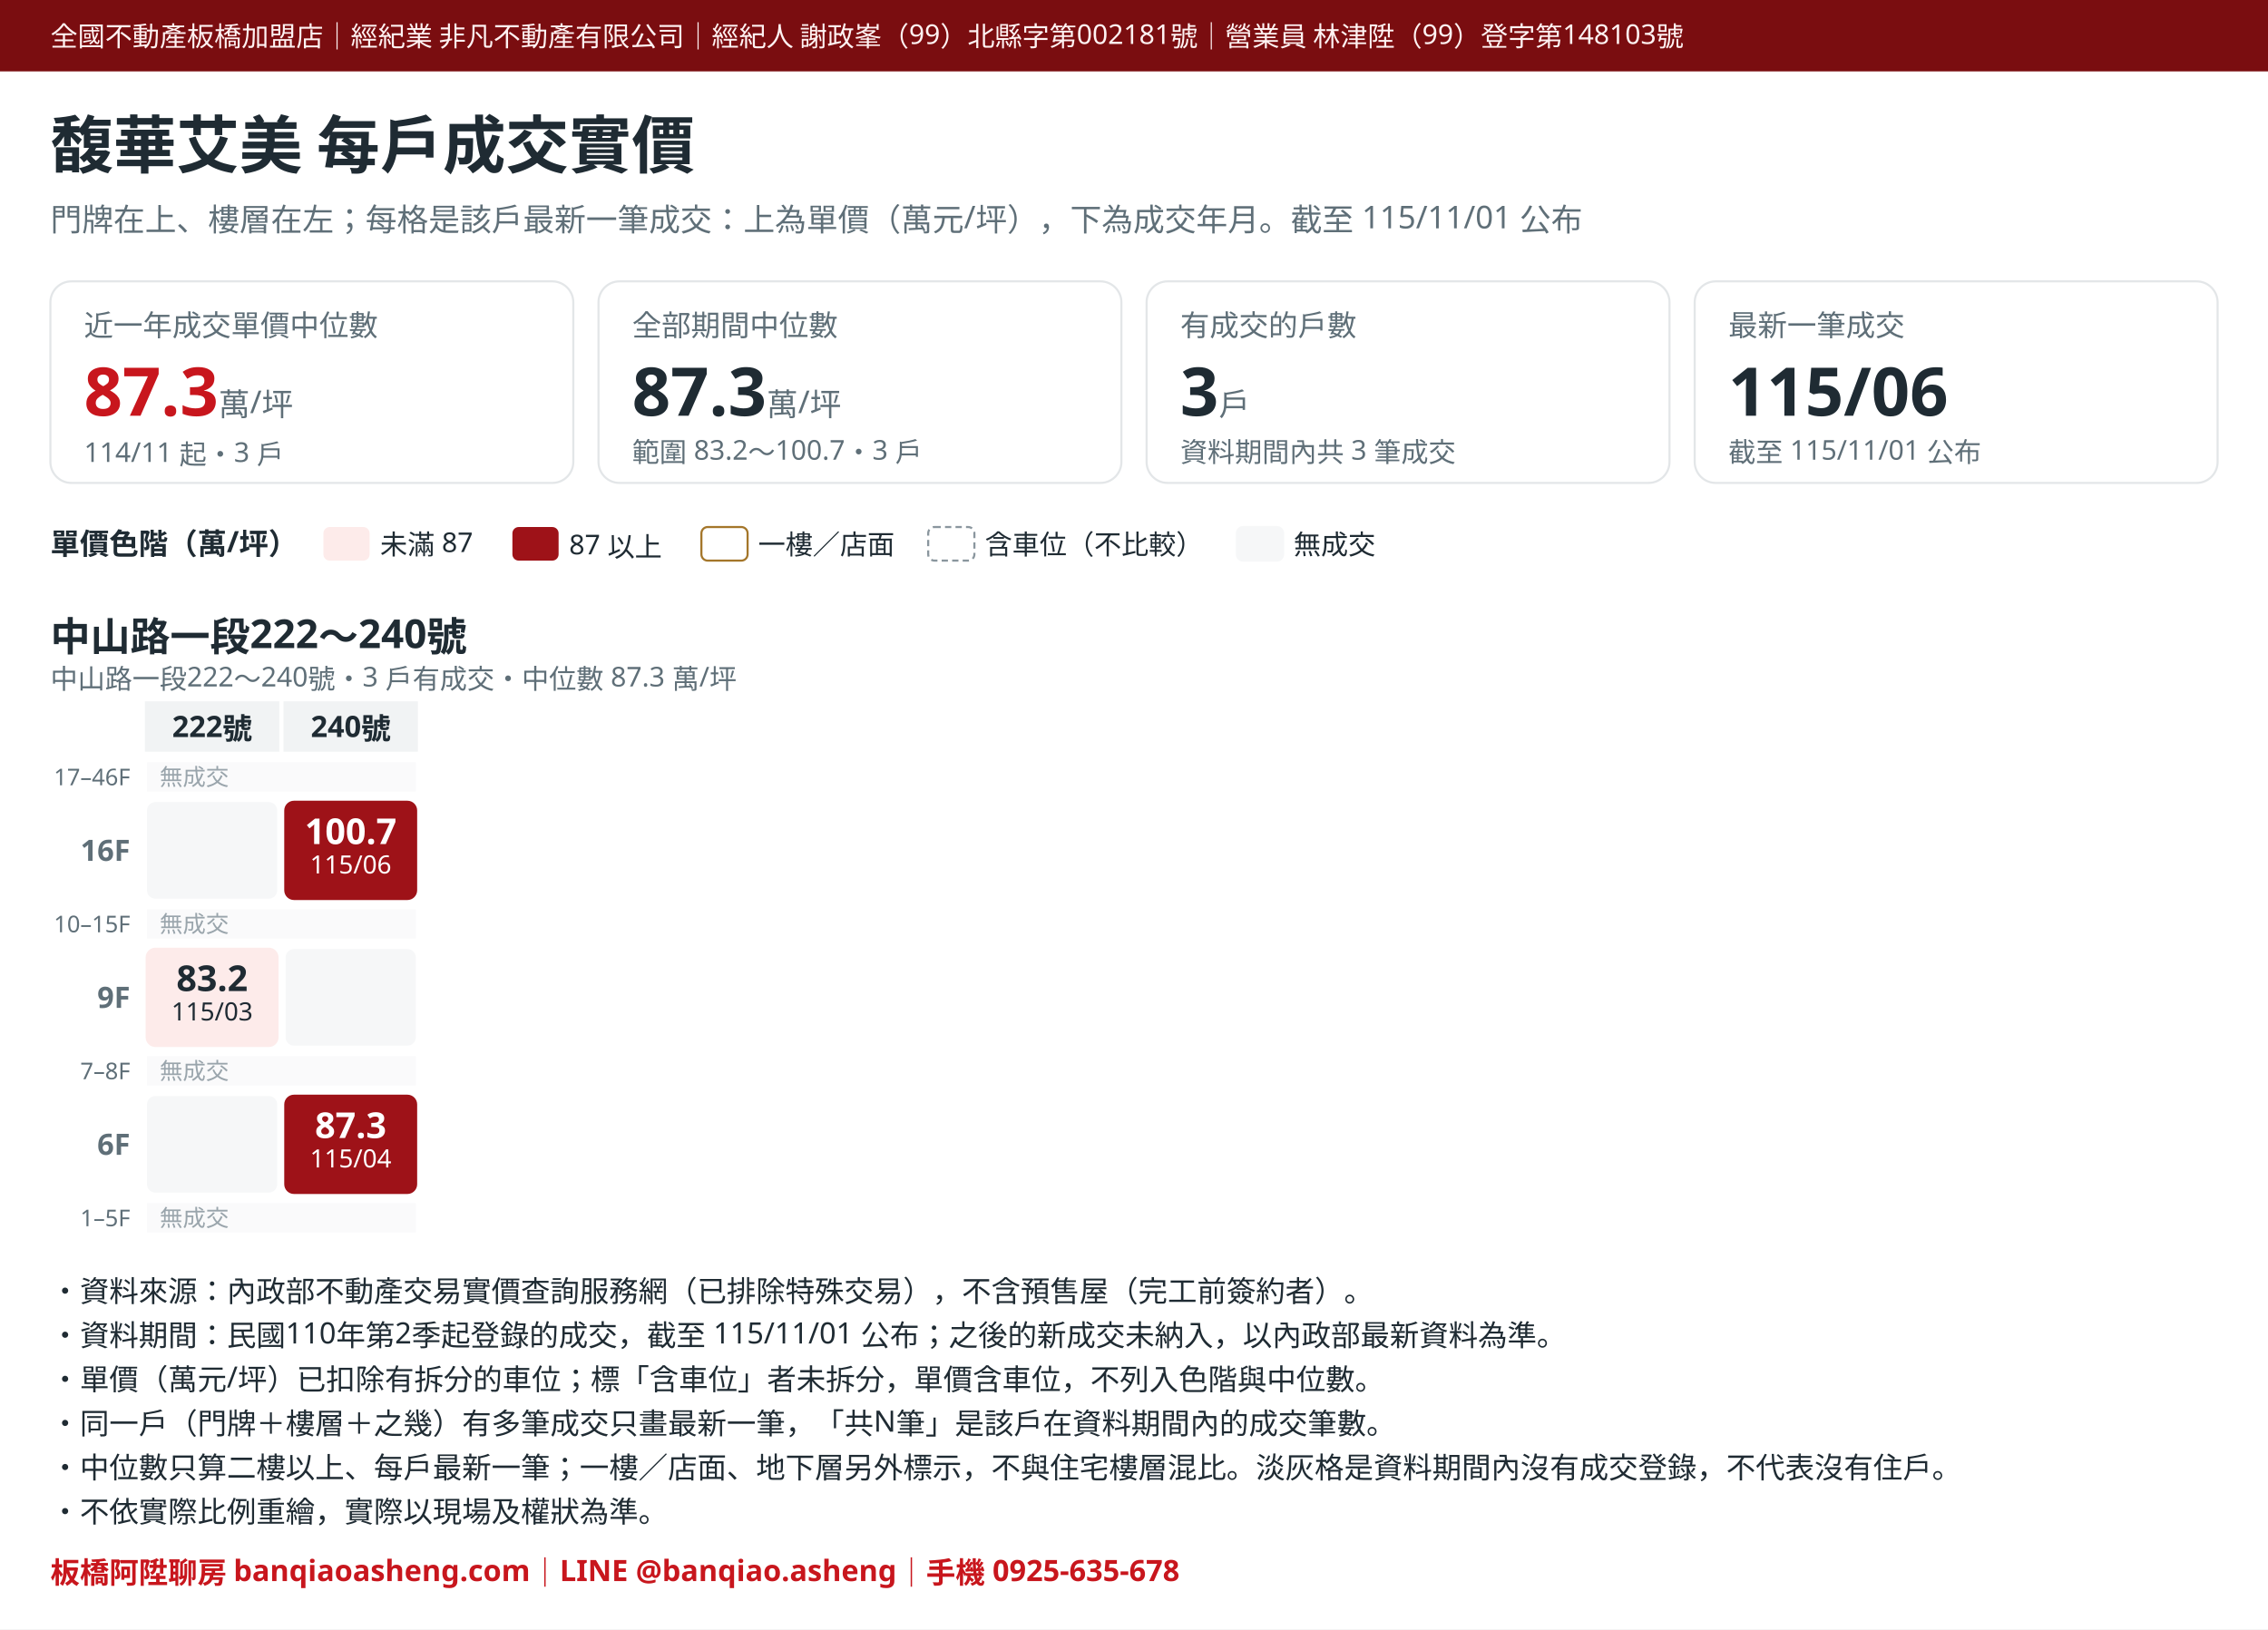
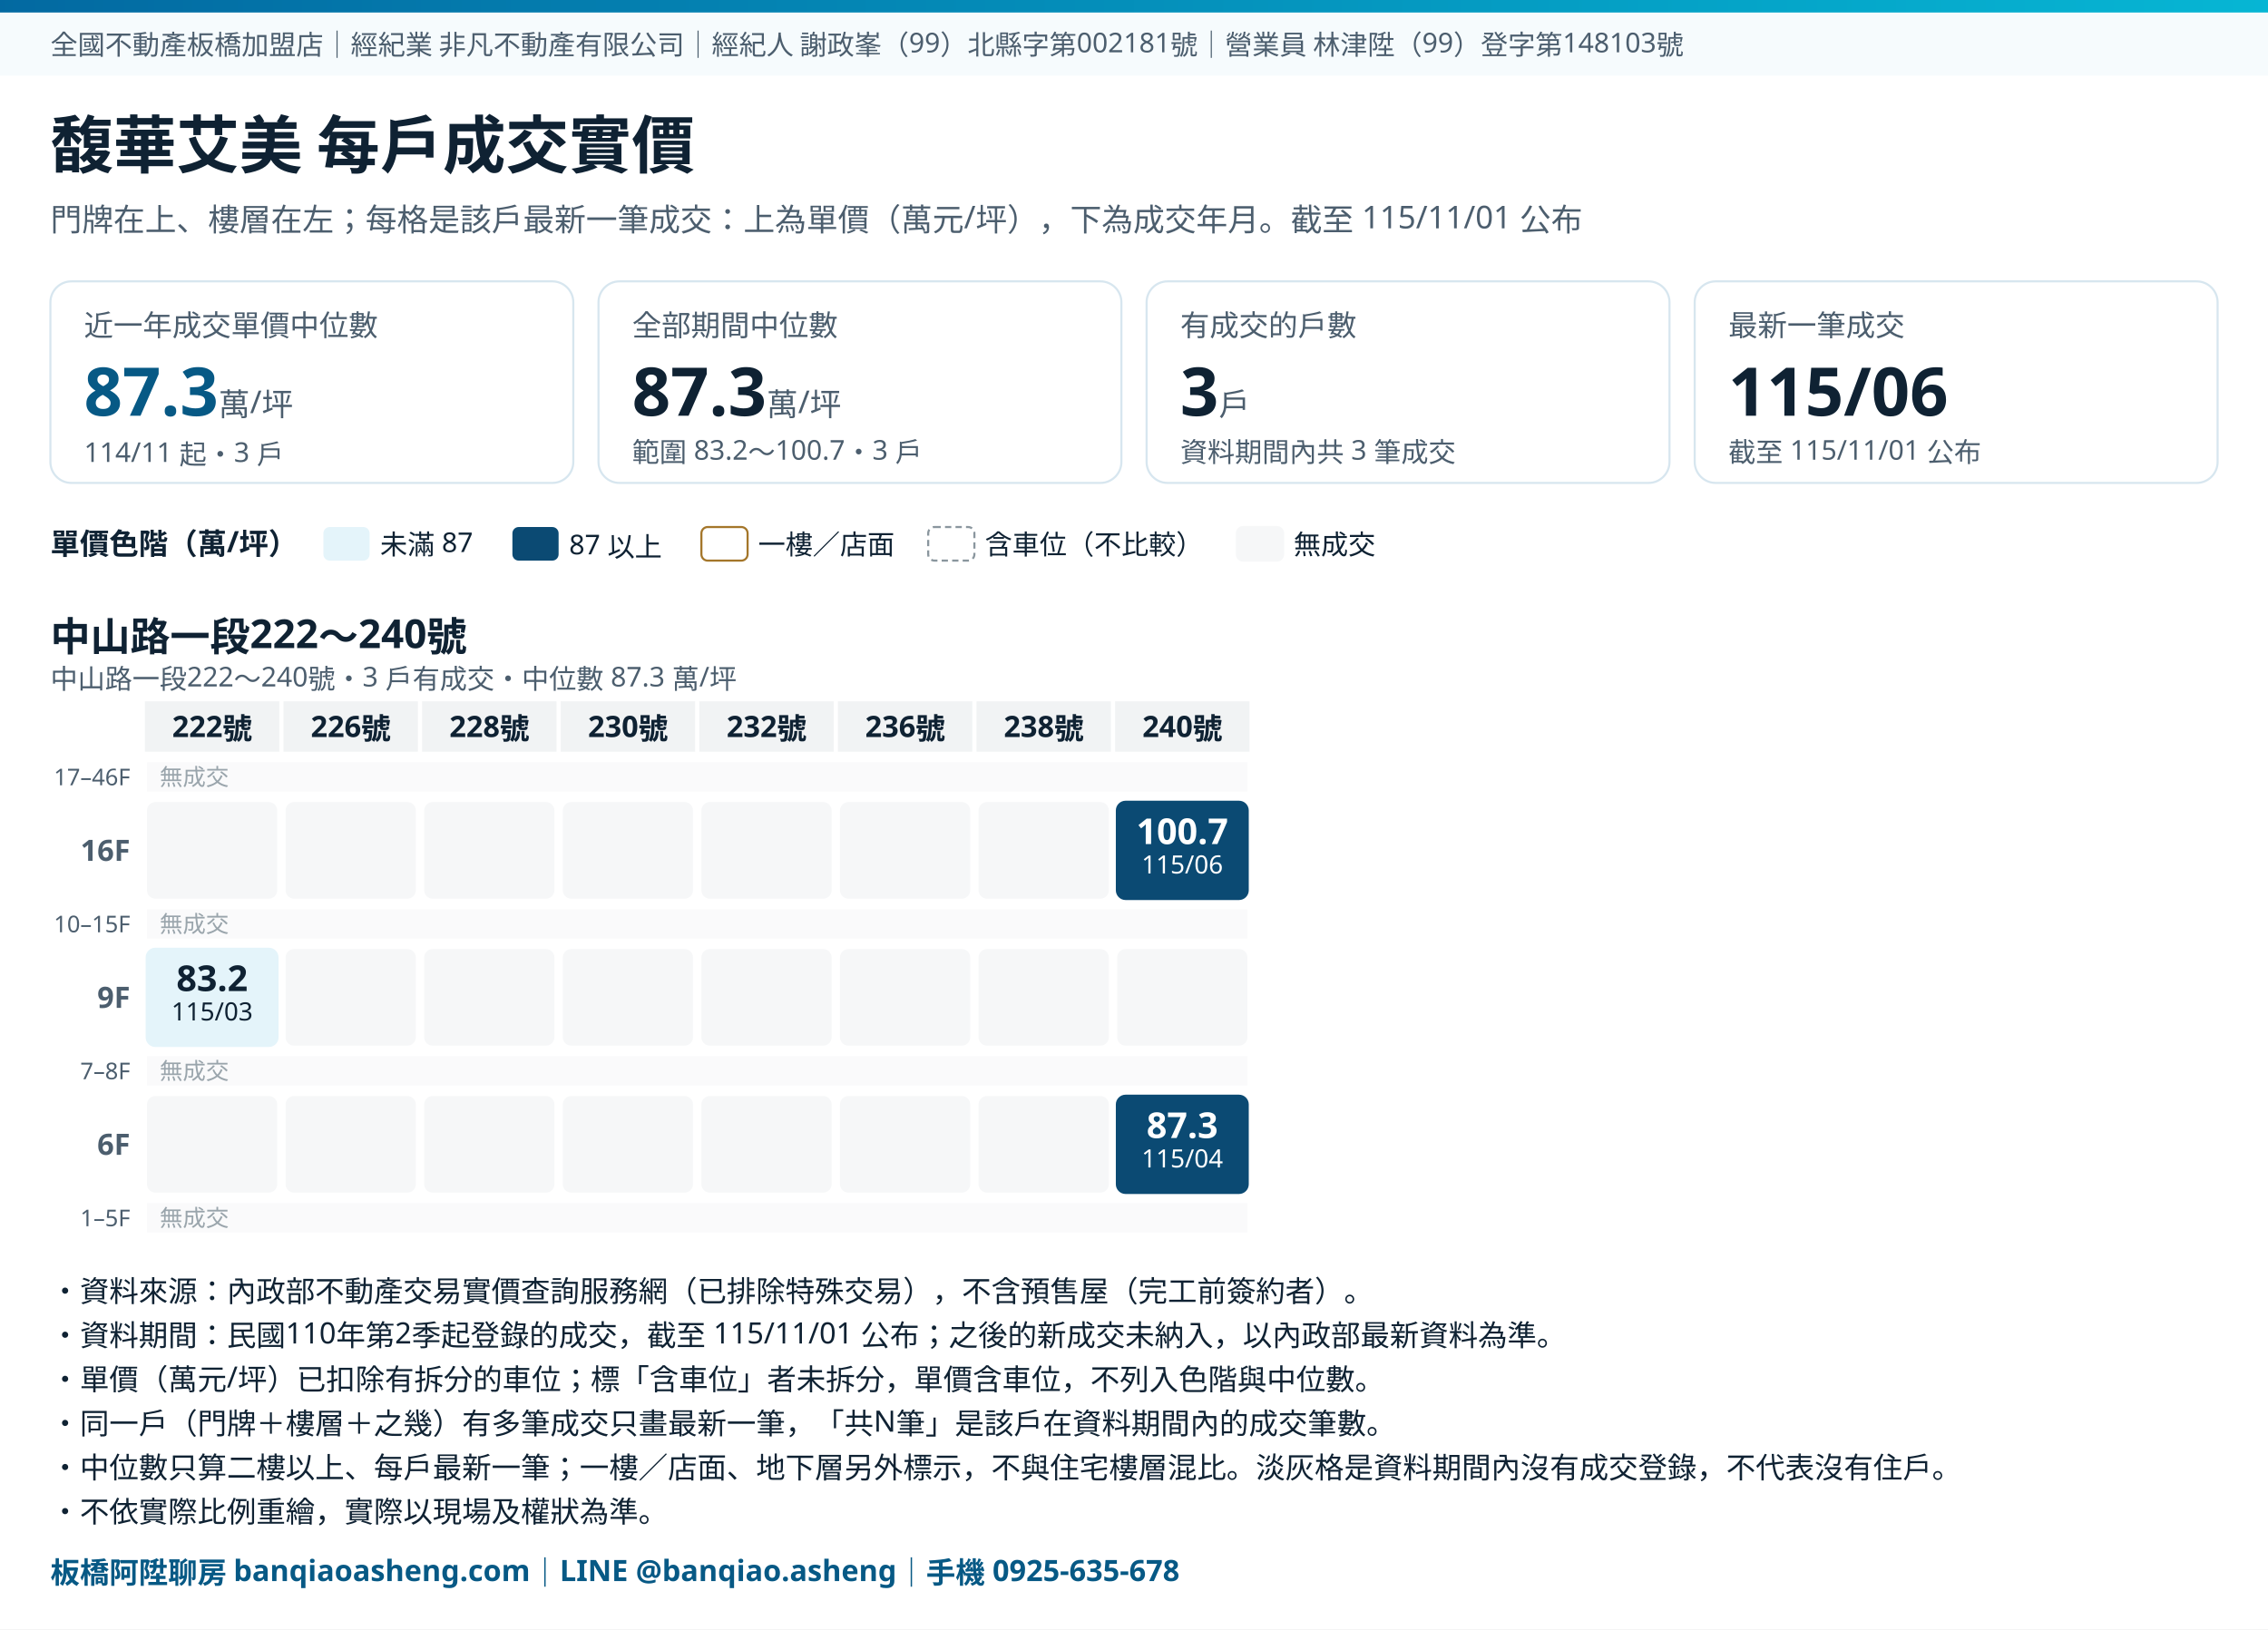
<svg xmlns="http://www.w3.org/2000/svg" viewBox="0 0 1080 776" preserveAspectRatio="xMidYMin meet" style="width:100%;height:auto;max-width:1080px" font-family="Noto Sans TC, Microsoft JhengHei, PingFang TC, sans-serif">
  <rect width="100%" height="100%" fill="#FFFFFF" />
-   <rect x="0" y="0" width="1080" height="34" fill="#7A0D10" />
-   <text x="24" y="22" font-size="13" fill="#FFF2F2">全國不動產板橋加盟店｜經紀業 非凡不動產有限公司｜經紀人 謝政峯（99）北縣字第002181號｜營業員 林津陞（99）登字第148103號</text>
-   <text x="24" y="80" font-size="30" font-weight="700" fill="#1F2B33">馥華艾美 每戶成交實價</text>
-   <text x="24" y="110" font-size="15" fill="#5F6F78">門牌在上、樓層在左；每格是該戶最新一筆成交：上為單價（萬元/坪），下為成交年月。截至 115/11/01 公布</text>
-   <rect x="24.0" y="134" width="249.0" height="96" rx="10" fill="#FFFFFF" stroke="#E3E6E8" />
-   <text x="40.0" y="160" font-size="14" fill="#5F6F78">近一年成交單價中位數</text>
-   <text x="40.0" y="198" font-size="32" font-weight="700" fill="#C8161D">87.3<tspan font-size="15" font-weight="400" fill="#5F6F78"> 萬/坪</tspan>
+   <defs>
+     <linearGradient id="band" x1="0" x2="1" y1="0" y2="0">
+       <stop offset="0" stop-color="#0369A1" />
+       <stop offset="1" stop-color="#06B6D4" />
+     </linearGradient>
+   </defs>
+   <rect x="0" y="0" width="1080" height="6" fill="url(#band)" />
+   <rect x="0" y="6" width="1080" height="30" fill="#F6FBFD" />
+   <text x="24" y="26" font-size="13" fill="#4C5E6E">全國不動產板橋加盟店｜經紀業 非凡不動產有限公司｜經紀人 謝政峯（99）北縣字第002181號｜營業員 林津陞（99）登字第148103號</text>
+   <text x="24" y="80" font-size="30" font-weight="700" fill="#0F2233">馥華艾美 每戶成交實價</text>
+   <text x="24" y="110" font-size="15" fill="#4C5E6E">門牌在上、樓層在左；每格是該戶最新一筆成交：上為單價（萬元/坪），下為成交年月。截至 115/11/01 公布</text>
+   <rect x="24.0" y="134" width="249.0" height="96" rx="10" fill="#FFFFFF" stroke="#D7E6EF" />
+   <text x="40.0" y="160" font-size="14" fill="#4C5E6E">近一年成交單價中位數</text>
+   <text x="40.0" y="198" font-size="32" font-weight="700" fill="#075985">87.3<tspan font-size="15" font-weight="400" fill="#4C5E6E"> 萬/坪</tspan>
  </text>
-   <text x="40.0" y="220" font-size="13" fill="#5F6F78">114/11 起・3 戶</text>
-   <rect x="285.0" y="134" width="249.0" height="96" rx="10" fill="#FFFFFF" stroke="#E3E6E8" />
-   <text x="301.0" y="160" font-size="14" fill="#5F6F78">全部期間中位數</text>
-   <text x="301.0" y="198" font-size="32" font-weight="700" fill="#1F2B33">87.3<tspan font-size="15" font-weight="400" fill="#5F6F78"> 萬/坪</tspan>
+   <text x="40.0" y="220" font-size="13" fill="#4C5E6E">114/11 起・3 戶</text>
+   <rect x="285.0" y="134" width="249.0" height="96" rx="10" fill="#FFFFFF" stroke="#D7E6EF" />
+   <text x="301.0" y="160" font-size="14" fill="#4C5E6E">全部期間中位數</text>
+   <text x="301.0" y="198" font-size="32" font-weight="700" fill="#0F2233">87.3<tspan font-size="15" font-weight="400" fill="#4C5E6E"> 萬/坪</tspan>
  </text>
-   <text x="301.0" y="220" font-size="13" fill="#5F6F78">範圍 83.2～100.7・3 戶</text>
-   <rect x="546.0" y="134" width="249.0" height="96" rx="10" fill="#FFFFFF" stroke="#E3E6E8" />
-   <text x="562.0" y="160" font-size="14" fill="#5F6F78">有成交的戶數</text>
-   <text x="562.0" y="198" font-size="32" font-weight="700" fill="#1F2B33">3<tspan font-size="15" font-weight="400" fill="#5F6F78"> 戶</tspan>
+   <text x="301.0" y="220" font-size="13" fill="#4C5E6E">範圍 83.2～100.7・3 戶</text>
+   <rect x="546.0" y="134" width="249.0" height="96" rx="10" fill="#FFFFFF" stroke="#D7E6EF" />
+   <text x="562.0" y="160" font-size="14" fill="#4C5E6E">有成交的戶數</text>
+   <text x="562.0" y="198" font-size="32" font-weight="700" fill="#0F2233">3<tspan font-size="15" font-weight="400" fill="#4C5E6E"> 戶</tspan>
  </text>
-   <text x="562.0" y="220" font-size="13" fill="#5F6F78">資料期間內共 3 筆成交</text>
-   <rect x="807.0" y="134" width="249.0" height="96" rx="10" fill="#FFFFFF" stroke="#E3E6E8" />
-   <text x="823.0" y="160" font-size="14" fill="#5F6F78">最新一筆成交</text>
-   <text x="823.0" y="198" font-size="32" font-weight="700" fill="#1F2B33">115/06<tspan font-size="15" font-weight="400" fill="#5F6F78"> </tspan>
+   <text x="562.0" y="220" font-size="13" fill="#4C5E6E">資料期間內共 3 筆成交</text>
+   <rect x="807.0" y="134" width="249.0" height="96" rx="10" fill="#FFFFFF" stroke="#D7E6EF" />
+   <text x="823.0" y="160" font-size="14" fill="#4C5E6E">最新一筆成交</text>
+   <text x="823.0" y="198" font-size="32" font-weight="700" fill="#0F2233">115/06<tspan font-size="15" font-weight="400" fill="#4C5E6E"> </tspan>
  </text>
-   <text x="823.0" y="220" font-size="13" fill="#5F6F78">截至 115/11/01 公布</text>
-   <text x="24" y="264" font-size="14" font-weight="700" fill="#1F2B33">單價色階（萬/坪）</text>
-   <rect x="154" y="251" width="22" height="16" rx="3" fill="#FDEBEA" />
-   <text x="181" y="264" font-size="13" fill="#1F2B33">未滿 87</text>
-   <rect x="244" y="251" width="22" height="16" rx="3" fill="#9E1218" />
-   <text x="271" y="264" font-size="13" fill="#1F2B33">87 以上</text>
+   <text x="823.0" y="220" font-size="13" fill="#4C5E6E">截至 115/11/01 公布</text>
+   <text x="24" y="264" font-size="14" font-weight="700" fill="#0F2233">單價色階（萬/坪）</text>
+   <rect x="154" y="251" width="22" height="16" rx="3" fill="#E4F4FA" />
+   <text x="181" y="264" font-size="13" fill="#0F2233">未滿 87</text>
+   <rect x="244" y="251" width="22" height="16" rx="3" fill="#0B4A73" />
+   <text x="271" y="264" font-size="13" fill="#0F2233">87 以上</text>
  <rect x="334" y="251" width="22" height="16" rx="3" fill="#FFFFFF" stroke="#A4762A" />
-   <text x="361" y="264" font-size="13" fill="#1F2B33">一樓／店面</text>
+   <text x="361" y="264" font-size="13" fill="#0F2233">一樓／店面</text>
  <rect x="442" y="251" width="22" height="16" rx="3" fill="#FFFFFF" stroke="#8A969E" stroke-dasharray="3 2" />
-   <text x="469" y="264" font-size="13" fill="#1F2B33">含車位（不比較）</text>
+   <text x="469" y="264" font-size="13" fill="#0F2233">含車位（不比較）</text>
  <rect x="589" y="251" width="22" height="16" rx="3" fill="#F6F7F8" stroke="#F6F7F8" />
-   <text x="616" y="264" font-size="13" fill="#1F2B33">無成交</text>
-   <text x="24" y="310" font-size="19" font-weight="700" fill="#1F2B33">中山路一段222～240號</text>
-   <text x="24" y="328" font-size="13" fill="#5F6F78">中山路一段222～240號・3 戶有成交・中位數 87.3 萬/坪</text>
+   <text x="616" y="264" font-size="13" fill="#0F2233">無成交</text>
+   <text x="24" y="310" font-size="19" font-weight="700" fill="#0F2233">中山路一段222～240號</text>
+   <text x="24" y="328" font-size="13" fill="#4C5E6E">中山路一段222～240號・3 戶有成交・中位數 87.3 萬/坪</text>
  <rect x="69" y="334" width="64" height="24" fill="#F1F3F4" />
-   <text x="101" y="351" font-size="14" font-weight="700" fill="#1F2B33" text-anchor="middle">222號</text>
+   <text x="101" y="351" font-size="14" font-weight="700" fill="#0F2233" text-anchor="middle">222號</text>
  <rect x="135" y="334" width="64" height="24" fill="#F1F3F4" />
-   <text x="167" y="351" font-size="14" font-weight="700" fill="#1F2B33" text-anchor="middle">240號</text>
-   <rect x="70" y="363" width="128" height="14" fill="#FAFAFB" />
-   <text x="62" y="374" font-size="11" fill="#5F6F78" text-anchor="end">17–46F</text>
+   <text x="167" y="351" font-size="14" font-weight="700" fill="#0F2233" text-anchor="middle">226號</text>
+   <rect x="201" y="334" width="64" height="24" fill="#F1F3F4" />
+   <text x="233" y="351" font-size="14" font-weight="700" fill="#0F2233" text-anchor="middle">228號</text>
+   <rect x="267" y="334" width="64" height="24" fill="#F1F3F4" />
+   <text x="299" y="351" font-size="14" font-weight="700" fill="#0F2233" text-anchor="middle">230號</text>
+   <rect x="333" y="334" width="64" height="24" fill="#F1F3F4" />
+   <text x="365" y="351" font-size="14" font-weight="700" fill="#0F2233" text-anchor="middle">232號</text>
+   <rect x="399" y="334" width="64" height="24" fill="#F1F3F4" />
+   <text x="431" y="351" font-size="14" font-weight="700" fill="#0F2233" text-anchor="middle">236號</text>
+   <rect x="465" y="334" width="64" height="24" fill="#F1F3F4" />
+   <text x="497" y="351" font-size="14" font-weight="700" fill="#0F2233" text-anchor="middle">238號</text>
+   <rect x="531" y="334" width="64" height="24" fill="#F1F3F4" />
+   <text x="563" y="351" font-size="14" font-weight="700" fill="#0F2233" text-anchor="middle">240號</text>
+   <rect x="70" y="363" width="524" height="14" fill="#FAFAFB" />
+   <text x="62" y="374" font-size="11" fill="#4C5E6E" text-anchor="end">17–46F</text>
  <text x="76" y="374" font-size="11" fill="#9AA5AC">無成交</text>
-   <text x="62" y="410" font-size="14" font-weight="700" fill="#5F6F78" text-anchor="end">16F</text>
+   <text x="62" y="410" font-size="14" font-weight="700" fill="#4C5E6E" text-anchor="end">16F</text>
  <rect x="70" y="382" width="62" height="46" rx="4" fill="#F6F7F8" />
-   <rect x="136" y="382" width="62" height="46" rx="4" fill="#9E1218" stroke="#9E1218" stroke-width="1.3" />
-   <text x="167" y="402" font-size="17" font-weight="700" fill="#FFFFFF" text-anchor="middle">100.7</text>
-   <text x="167" y="416" font-size="12" fill="#FFFFFF" text-anchor="middle">115/06</text>
-   <rect x="70" y="433" width="128" height="14" fill="#FAFAFB" />
-   <text x="62" y="444" font-size="11" fill="#5F6F78" text-anchor="end">10–15F</text>
+   <rect x="136" y="382" width="62" height="46" rx="4" fill="#F6F7F8" />
+   <rect x="202" y="382" width="62" height="46" rx="4" fill="#F6F7F8" />
+   <rect x="268" y="382" width="62" height="46" rx="4" fill="#F6F7F8" />
+   <rect x="334" y="382" width="62" height="46" rx="4" fill="#F6F7F8" />
+   <rect x="400" y="382" width="62" height="46" rx="4" fill="#F6F7F8" />
+   <rect x="466" y="382" width="62" height="46" rx="4" fill="#F6F7F8" />
+   <rect x="532" y="382" width="62" height="46" rx="4" fill="#0B4A73" stroke="#0B4A73" stroke-width="1.3" />
+   <text x="563" y="402" font-size="17" font-weight="700" fill="#FFFFFF" text-anchor="middle">100.7</text>
+   <text x="563" y="416" font-size="12" fill="#FFFFFF" text-anchor="middle">115/06</text>
+   <rect x="70" y="433" width="524" height="14" fill="#FAFAFB" />
+   <text x="62" y="444" font-size="11" fill="#4C5E6E" text-anchor="end">10–15F</text>
  <text x="76" y="444" font-size="11" fill="#9AA5AC">無成交</text>
-   <text x="62" y="480" font-size="14" font-weight="700" fill="#5F6F78" text-anchor="end">9F</text>
-   <rect x="70" y="452" width="62" height="46" rx="4" fill="#FDEBEA" stroke="#FDEBEA" stroke-width="1.3" />
-   <text x="101" y="472" font-size="17" font-weight="700" fill="#1F2B33" text-anchor="middle">83.2</text>
-   <text x="101" y="486" font-size="12" fill="#1F2B33" text-anchor="middle">115/03</text>
+   <text x="62" y="480" font-size="14" font-weight="700" fill="#4C5E6E" text-anchor="end">9F</text>
+   <rect x="70" y="452" width="62" height="46" rx="4" fill="#E4F4FA" stroke="#E4F4FA" stroke-width="1.3" />
+   <text x="101" y="472" font-size="17" font-weight="700" fill="#0F2233" text-anchor="middle">83.2</text>
+   <text x="101" y="486" font-size="12" fill="#0F2233" text-anchor="middle">115/03</text>
  <rect x="136" y="452" width="62" height="46" rx="4" fill="#F6F7F8" />
-   <rect x="70" y="503" width="128" height="14" fill="#FAFAFB" />
-   <text x="62" y="514" font-size="11" fill="#5F6F78" text-anchor="end">7–8F</text>
+   <rect x="202" y="452" width="62" height="46" rx="4" fill="#F6F7F8" />
+   <rect x="268" y="452" width="62" height="46" rx="4" fill="#F6F7F8" />
+   <rect x="334" y="452" width="62" height="46" rx="4" fill="#F6F7F8" />
+   <rect x="400" y="452" width="62" height="46" rx="4" fill="#F6F7F8" />
+   <rect x="466" y="452" width="62" height="46" rx="4" fill="#F6F7F8" />
+   <rect x="532" y="452" width="62" height="46" rx="4" fill="#F6F7F8" />
+   <rect x="70" y="503" width="524" height="14" fill="#FAFAFB" />
+   <text x="62" y="514" font-size="11" fill="#4C5E6E" text-anchor="end">7–8F</text>
  <text x="76" y="514" font-size="11" fill="#9AA5AC">無成交</text>
-   <text x="62" y="550" font-size="14" font-weight="700" fill="#5F6F78" text-anchor="end">6F</text>
+   <text x="62" y="550" font-size="14" font-weight="700" fill="#4C5E6E" text-anchor="end">6F</text>
  <rect x="70" y="522" width="62" height="46" rx="4" fill="#F6F7F8" />
-   <rect x="136" y="522" width="62" height="46" rx="4" fill="#9E1218" stroke="#9E1218" stroke-width="1.3" />
-   <text x="167" y="542" font-size="17" font-weight="700" fill="#FFFFFF" text-anchor="middle">87.3</text>
-   <text x="167" y="556" font-size="12" fill="#FFFFFF" text-anchor="middle">115/04</text>
-   <rect x="70" y="573" width="128" height="14" fill="#FAFAFB" />
-   <text x="62" y="584" font-size="11" fill="#5F6F78" text-anchor="end">1–5F</text>
+   <rect x="136" y="522" width="62" height="46" rx="4" fill="#F6F7F8" />
+   <rect x="202" y="522" width="62" height="46" rx="4" fill="#F6F7F8" />
+   <rect x="268" y="522" width="62" height="46" rx="4" fill="#F6F7F8" />
+   <rect x="334" y="522" width="62" height="46" rx="4" fill="#F6F7F8" />
+   <rect x="400" y="522" width="62" height="46" rx="4" fill="#F6F7F8" />
+   <rect x="466" y="522" width="62" height="46" rx="4" fill="#F6F7F8" />
+   <rect x="532" y="522" width="62" height="46" rx="4" fill="#0B4A73" stroke="#0B4A73" stroke-width="1.3" />
+   <text x="563" y="542" font-size="17" font-weight="700" fill="#FFFFFF" text-anchor="middle">87.3</text>
+   <text x="563" y="556" font-size="12" fill="#FFFFFF" text-anchor="middle">115/04</text>
+   <rect x="70" y="573" width="524" height="14" fill="#FAFAFB" />
+   <text x="62" y="584" font-size="11" fill="#4C5E6E" text-anchor="end">1–5F</text>
  <text x="76" y="584" font-size="11" fill="#9AA5AC">無成交</text>
-   <text x="24" y="620" font-size="14" fill="#1F2B33">・資料來源：內政部不動產交易實價查詢服務網（已排除特殊交易），不含預售屋（完工前簽約者）。</text>
-   <text x="24" y="641" font-size="14" fill="#1F2B33">・資料期間：民國110年第2季起登錄的成交，截至 115/11/01 公布；之後的新成交未納入，以內政部最新資料為準。</text>
-   <text x="24" y="662" font-size="14" fill="#1F2B33">・單價（萬元/坪）已扣除有拆分的車位；標「含車位」者未拆分，單價含車位，不列入色階與中位數。</text>
-   <text x="24" y="683" font-size="14" fill="#1F2B33">・同一戶（門牌＋樓層＋之幾）有多筆成交只畫最新一筆，「共N筆」是該戶在資料期間內的成交筆數。</text>
-   <text x="24" y="704" font-size="14" fill="#1F2B33">・中位數只算二樓以上、每戶最新一筆；一樓／店面、地下層另外標示，不與住宅樓層混比。淡灰格是資料期間內沒有成交登錄，不代表沒有住戶。</text>
-   <text x="24" y="725" font-size="14" fill="#1F2B33">・不依實際比例重繪，實際以現場及權狀為準。</text>
-   <text x="24" y="754" font-size="14" font-weight="700" fill="#C8161D">板橋阿陞聊房 banqiaoasheng.com｜LINE @banqiao.asheng｜手機 0925-635-678</text>
+   <text x="24" y="620" font-size="14" fill="#0F2233">・資料來源：內政部不動產交易實價查詢服務網（已排除特殊交易），不含預售屋（完工前簽約者）。</text>
+   <text x="24" y="641" font-size="14" fill="#0F2233">・資料期間：民國110年第2季起登錄的成交，截至 115/11/01 公布；之後的新成交未納入，以內政部最新資料為準。</text>
+   <text x="24" y="662" font-size="14" fill="#0F2233">・單價（萬元/坪）已扣除有拆分的車位；標「含車位」者未拆分，單價含車位，不列入色階與中位數。</text>
+   <text x="24" y="683" font-size="14" fill="#0F2233">・同一戶（門牌＋樓層＋之幾）有多筆成交只畫最新一筆，「共N筆」是該戶在資料期間內的成交筆數。</text>
+   <text x="24" y="704" font-size="14" fill="#0F2233">・中位數只算二樓以上、每戶最新一筆；一樓／店面、地下層另外標示，不與住宅樓層混比。淡灰格是資料期間內沒有成交登錄，不代表沒有住戶。</text>
+   <text x="24" y="725" font-size="14" fill="#0F2233">・不依實際比例重繪，實際以現場及權狀為準。</text>
+   <text x="24" y="754" font-size="14" font-weight="700" fill="#075985">板橋阿陞聊房 banqiaoasheng.com｜LINE @banqiao.asheng｜手機 0925-635-678</text>
</svg>
